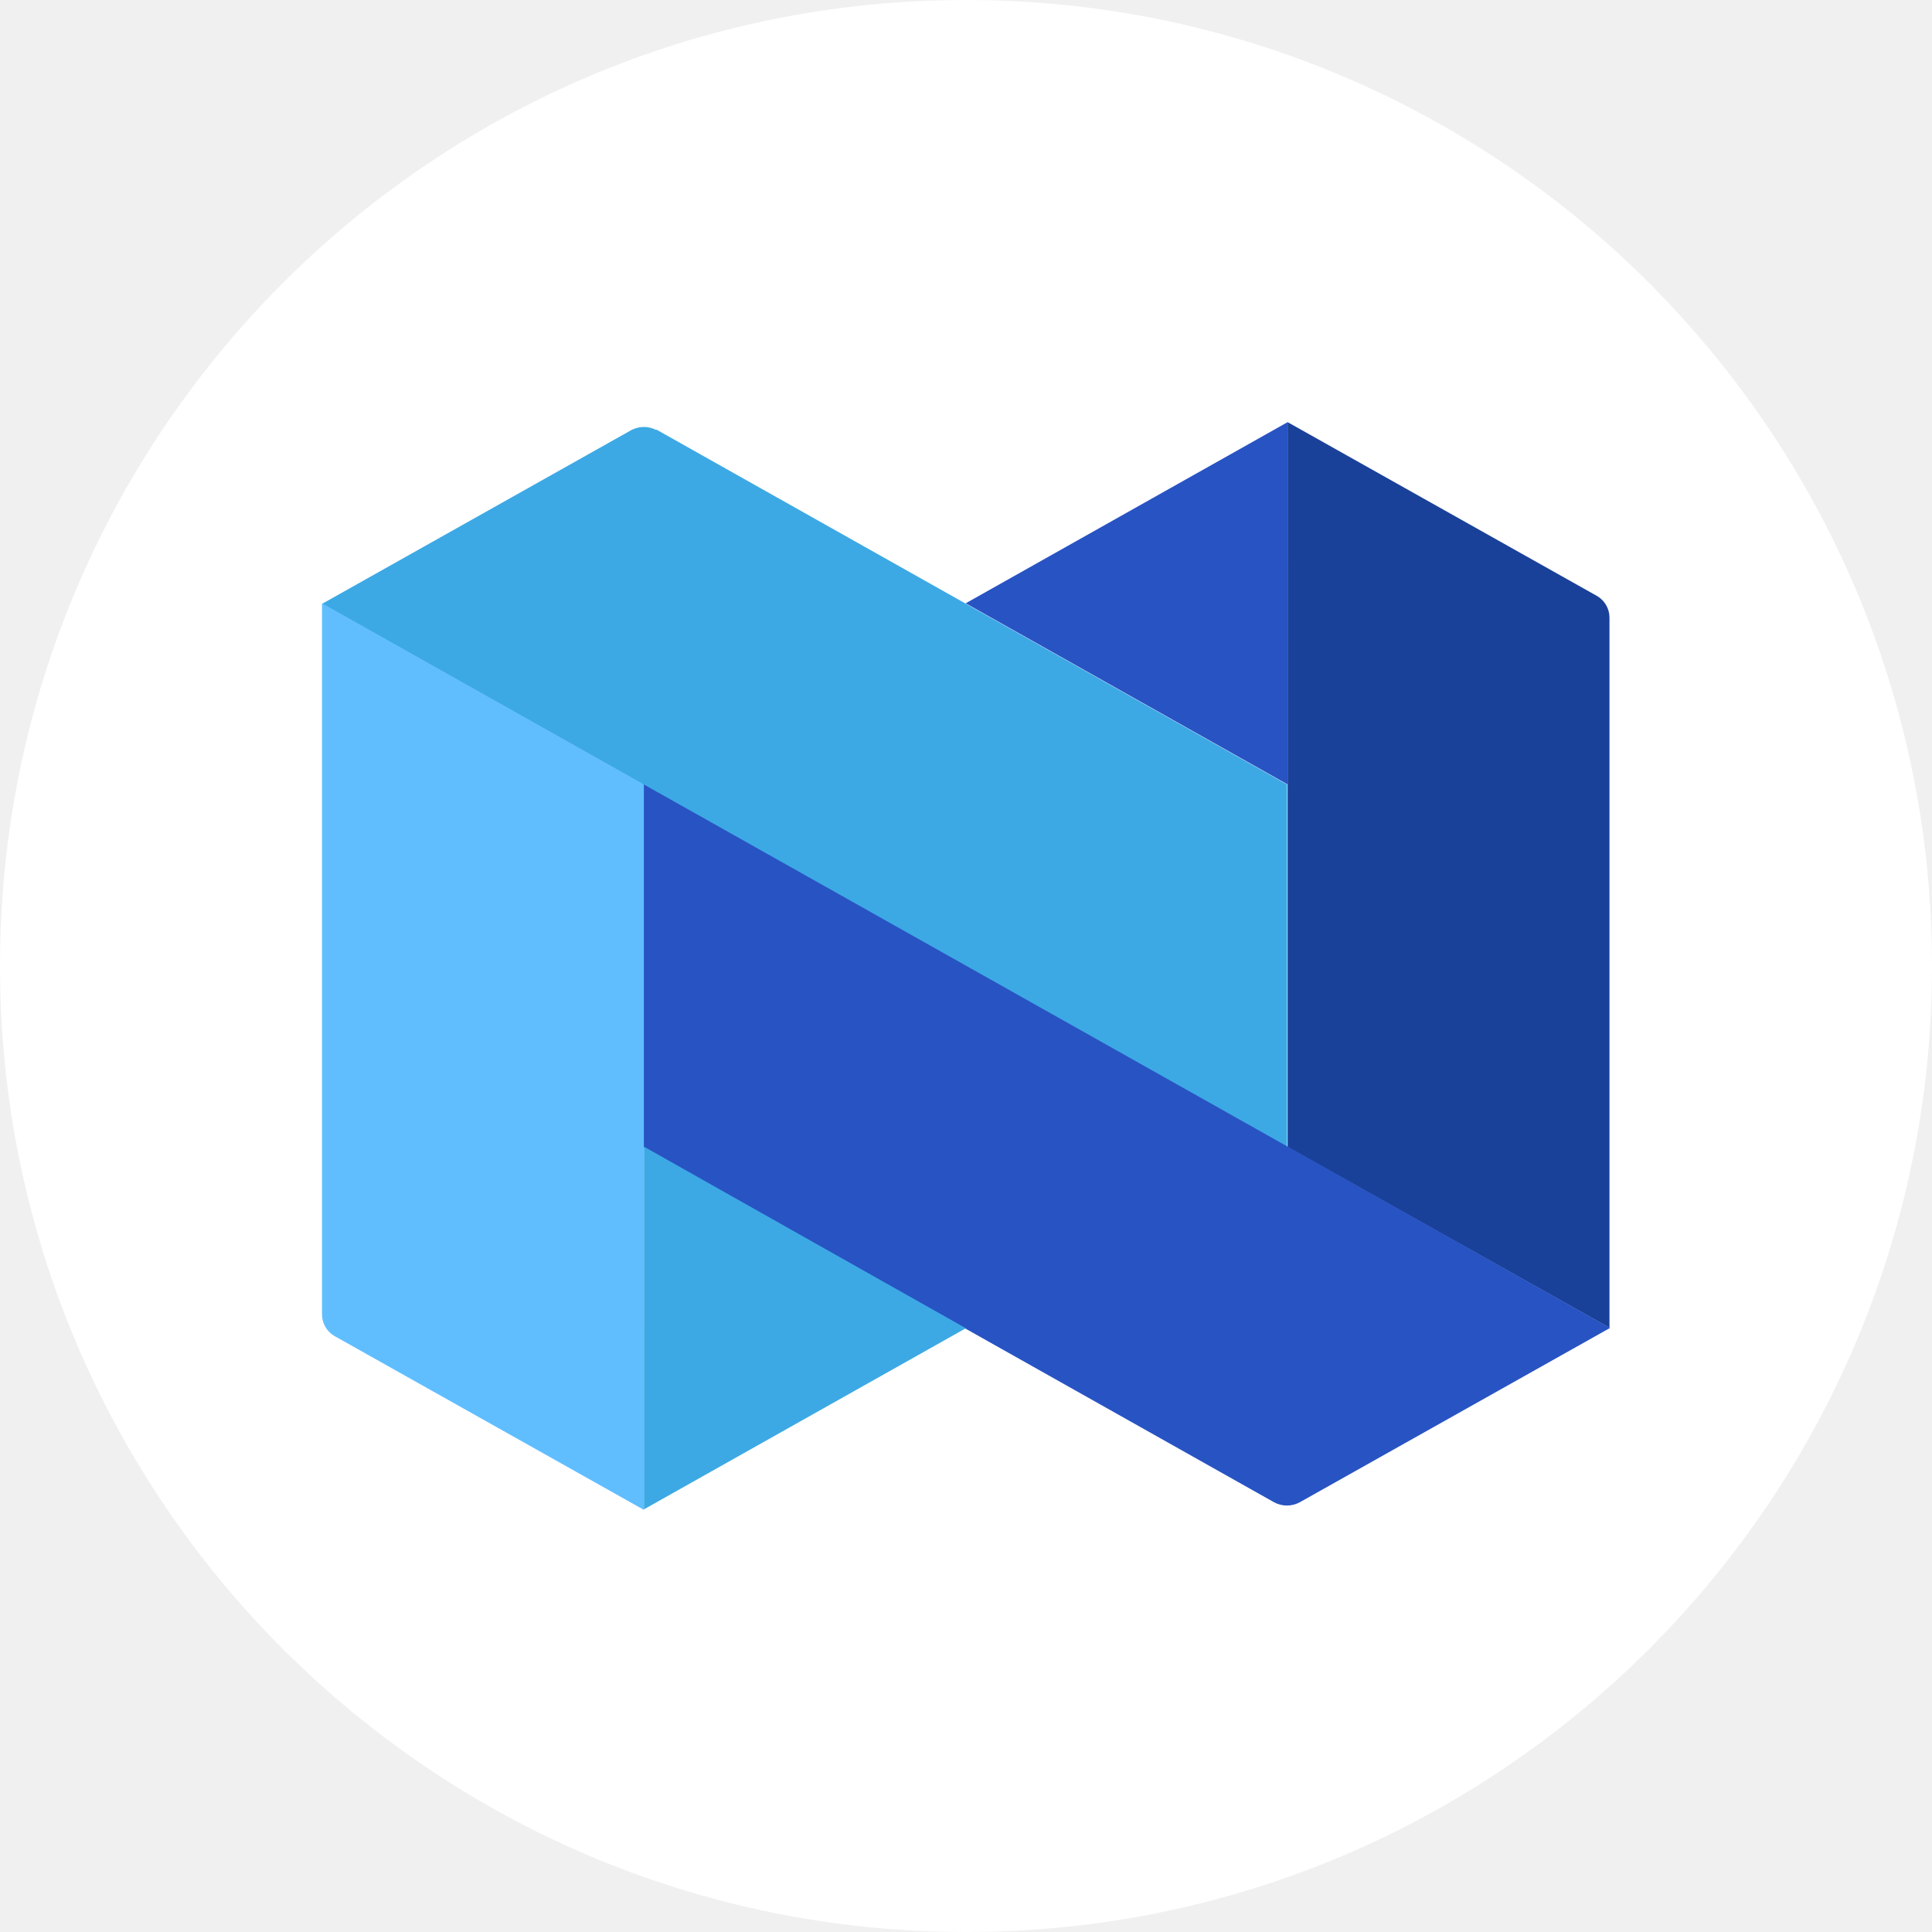
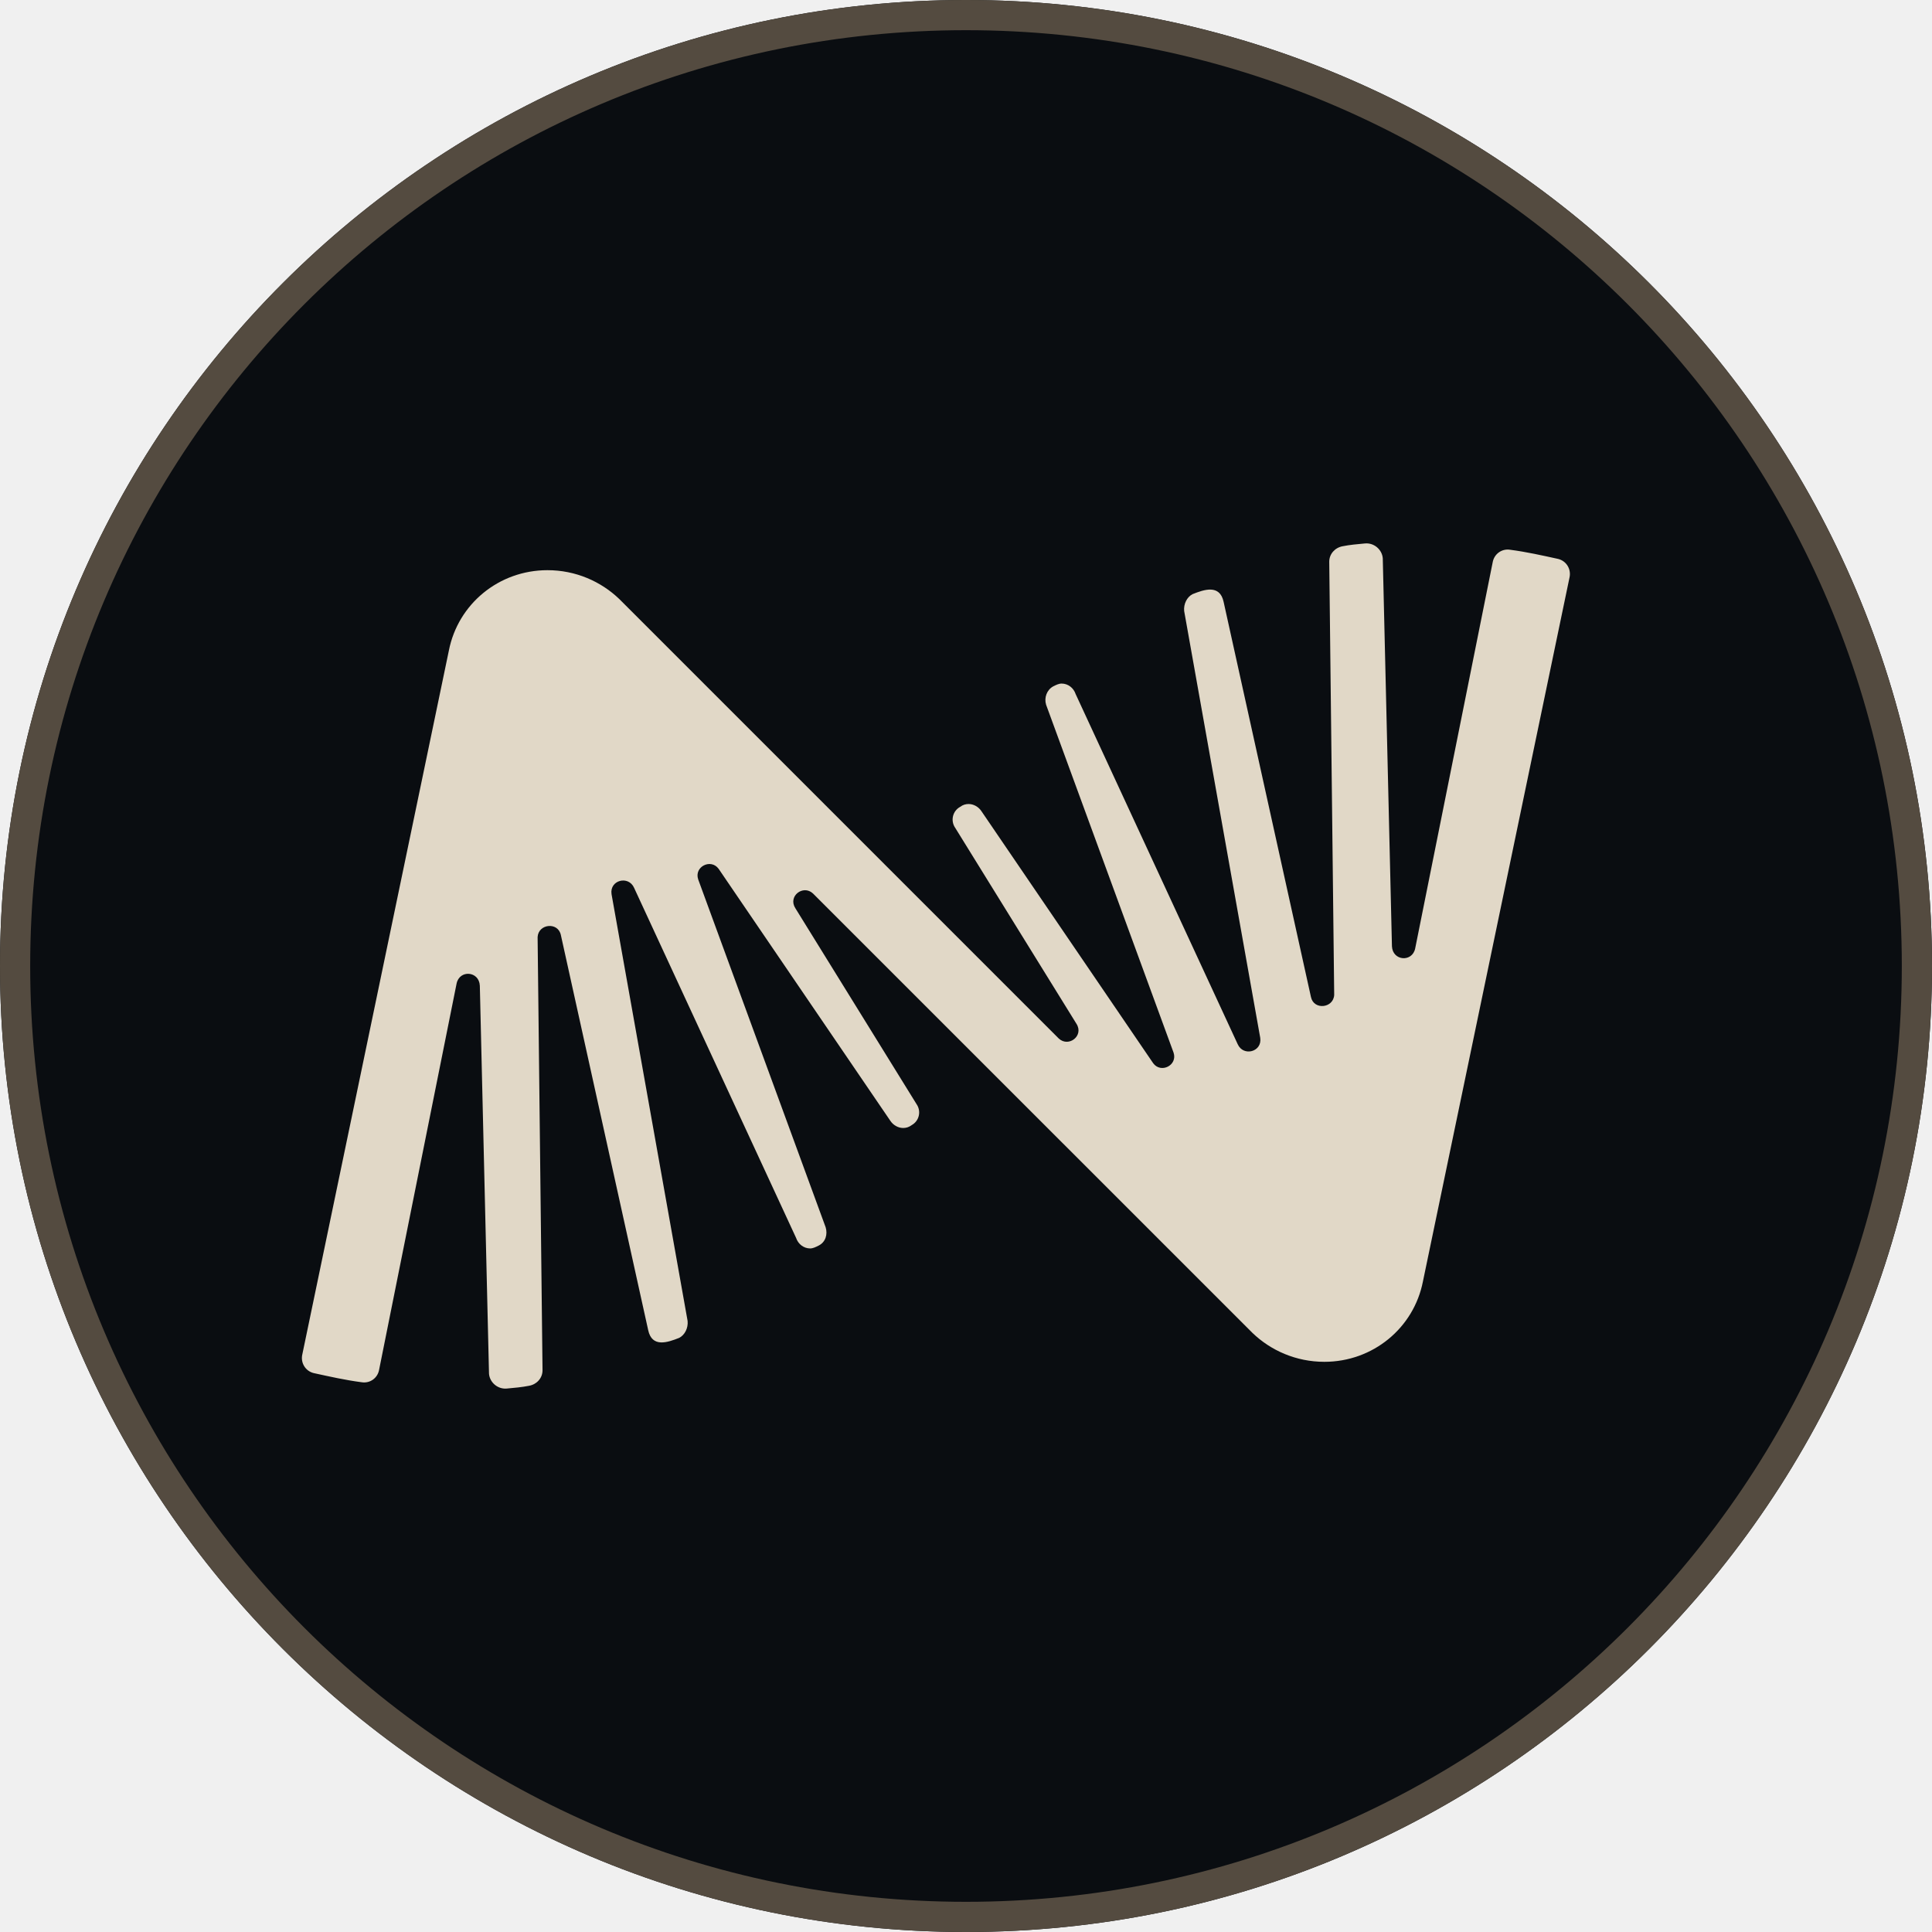
<svg xmlns="http://www.w3.org/2000/svg" viewBox="0 0 64 64">
-   <circle cx="32" cy="32" r="32" fill="#fff" />
-   <path fill="#3ca9e5" d="m21.74 14.228 20.898 11.76v12L10.667 20.004l10.252-5.76a.89.89 0 0 1 .82 0z" />
-   <path fill="#2853c3" d="M42.654 13.984 31.99 19.985l10.663 6z" />
-   <path fill="#1a4199" d="m42.654 13.984 10.252 5.76a.83.83 0 0 1 .41.704v23.536l-10.662-5.985z" />
-   <path fill="#2853c3" d="m53.334 43.99-10.269 5.77a.89.89 0 0 1-.868 0l-20.9-11.762v-12.03z" />
-   <path fill="#60beff" d="M10.667 19.984v23.537a.83.83 0 0 0 .41.735l10.252 5.76v-24.03z" />
-   <path fill="#3ca9e5" d="m21.33 50 10.664-6-10.663-6.016z" />
+   <circle cx="32" cy="32" r="32" fill="#0a0d11" />
+   <g fill="none">
+     <path fill="#544b40" fill-rule="evenodd" d="M32 63c17.12 0 31-13.88 31-31S49.12 1 32 1 1 14.88 1 32s13.88 31 31 31m32-31c0 17.673-14.327 32-32 32S0 49.673 0 32 14.327 0 32 0s32 14.327 32 32" />
+     <path fill="#e1d8c7" d="M26.93 29.597c-.326-.303-.839.093-.582.49l4.012 6.486c.164.233.094.56-.163.7-.093.07-.186.093-.28.093-.163 0-.326-.093-.42-.233l-5.692-8.353c-.257-.35-.817-.07-.677.35l4.223 11.526c.07.233 0 .49-.233.606-.094.047-.187.094-.28.094-.21 0-.397-.14-.467-.35L21.005 29.41c-.187-.42-.817-.256-.747.21l2.52 14.139c.023.233-.093.466-.28.56-.38.151-.9.334-1.026-.257l-2.893-13.089c-.094-.443-.747-.373-.77.07l.163 14.349c0 .256-.187.466-.443.513-.234.047-.49.07-.747.093-.303.024-.56-.21-.583-.49l-.304-12.855c-.023-.49-.676-.536-.77-.07L12.56 45.368c-.046.28-.303.467-.583.42-.537-.07-1.05-.186-1.587-.303-.28-.07-.443-.35-.373-.63l4.853-23.307c.303-1.54 1.656-2.66 3.266-2.66.933 0 1.773.373 2.38.957l14.558 14.558c.327.303.84-.093.584-.49l-4.013-6.486c-.164-.233-.094-.56.163-.7.093-.07.187-.093.28-.093.163 0 .327.093.42.233L38.2 35.22c.256.35.816.07.676-.35l-4.223-11.526c-.07-.233.024-.49.234-.606.093-.047.186-.094.28-.094.21 0 .396.14.466.35L41 34.59c.187.42.817.256.747-.21l-2.52-14.139c-.023-.233.093-.466.28-.56.38-.151.9-.334 1.027.257l2.893 13.089c.093.443.746.373.77-.07l-.164-14.349c0-.256.187-.466.444-.513.233-.047.49-.07.746-.093.303-.024.56.21.583.49l.304 12.855c.023.49.676.536.77.07l2.566-12.785c.047-.28.303-.467.583-.42.537.07 1.05.186 1.587.303.28.07.443.35.373.63l-4.853 23.307c-.303 1.54-1.656 2.66-3.266 2.66-.933 0-1.773-.373-2.38-.957z" />
+   </g>
</svg>
